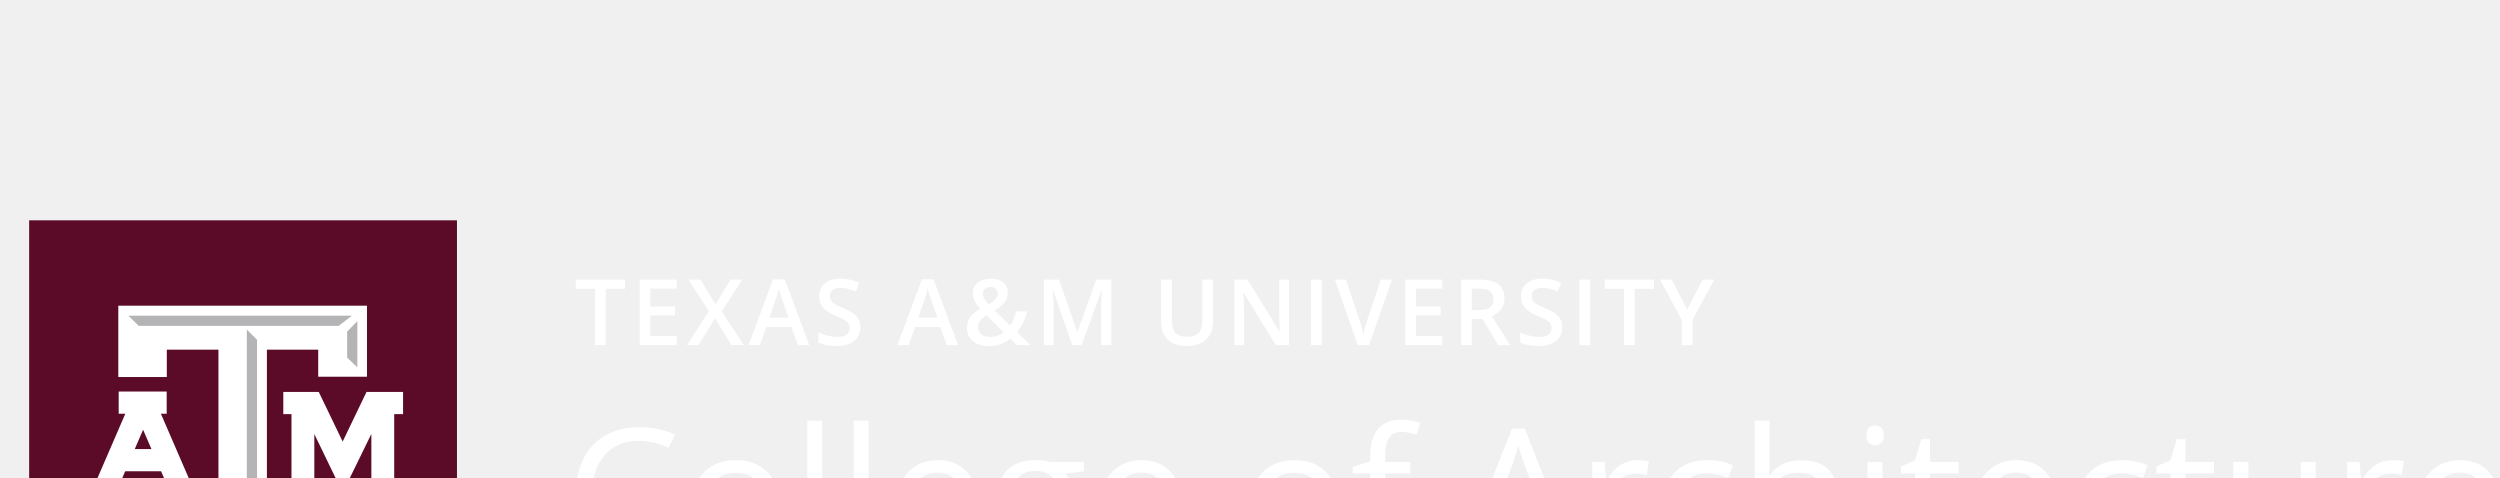
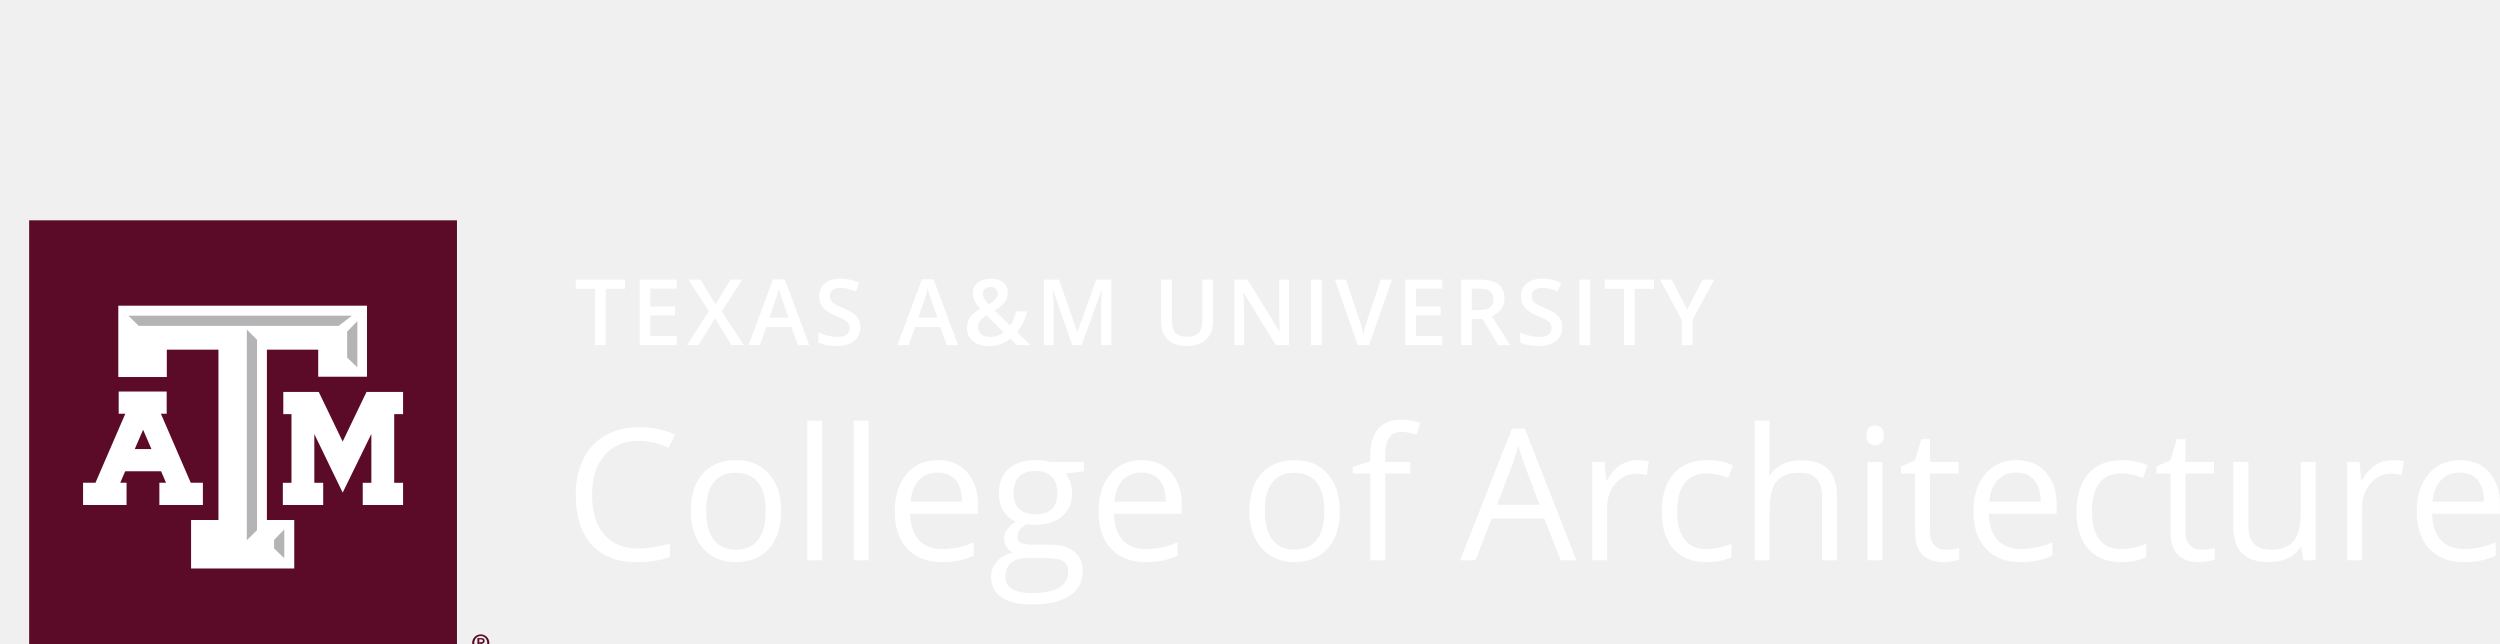
- <svg xmlns="http://www.w3.org/2000/svg" version="1.1" viewBox="0 0 1360 260" preserveAspectRatio="xMidYMid meet">
+ <svg xmlns="http://www.w3.org/2000/svg" version="1.1" viewBox="0 0 1360 350" preserveAspectRatio="xMidYMid meet">
  <defs>
    <style>
      .cls-1{fill:none;}
      .cls-2{fill:#5b0a28;}   /* 深栗色 */
      .cls-3{fill:#ffffff;}   /* 白 */
      .cls-4{fill:#b4b4b6;}   /* 灰 */
      .cls-5{clip-path:url(#clip);}
    </style>
    <clipPath id="clip">
-       <rect class="cls-1" width="1360" height="260" />
+       <rect class="cls-1" width="1360" height="350" />
    </clipPath>
  </defs>
  <g transform="translate(-52,52) scale(1.3)">
    <rect class="cls-2" x="52.2" y="52.2" width="179.02" height="180.44" />
    <polygon class="cls-3" points="207.44 124.01 194.15 124.01 193.38 124.01 193.04 124.7 183.39 144.78 173.72 124.7 173.39 124.01 172.62 124.01 159.77 124.01 158.55 124.01 158.55 125.23 158.55 132.08 158.55 133.3 159.77 133.3 161.97 133.3 161.97 162.04 159.59 162.04 158.36 162.04 158.36 163.26 158.36 170.11 158.36 171.33 159.59 171.33 174.02 171.33 175.24 171.33 175.24 170.11 175.24 163.26 175.24 162.04 174.02 162.04 171.53 162.04 171.53 141.64 182.3 163.87 183.4 166.13 184.51 163.87 195.4 141.59 195.4 162.04 193.02 162.04 191.79 162.04 191.79 163.26 191.79 170.11 191.79 171.33 193.02 171.33 207.44 171.33 208.67 171.33 208.67 170.11 208.67 163.26 208.67 162.04 207.44 162.04 204.96 162.04 204.96 133.3 207.44 133.3 208.67 133.3 208.67 132.08 208.67 125.23 208.67 124.01 207.44 124.01" />
    <path class="cls-3" d="M123.65,162.01h-3.83l-12.49-28.87h2.42v-9.3h-20.08v9.3h2.76l-12.48,28.87h-5.19v9.3h18.2v-9.3h-2.65l2.08-4.8h15.02l2.07,4.8h-2.79v9.3h18.21v-9.3h-1.23ZM103.37,147.91h-6.98l3.49-8.07,3.49,8.07Z" />
    <polygon class="cls-3" points="192.17 87.92 90.92 87.92 89.51 87.92 89.51 89.32 89.51 116.37 89.51 117.77 90.92 117.77 108.4 117.77 109.8 117.77 109.8 116.37 109.8 106.32 131.41 106.32 131.41 177.6 121.35 177.6 119.96 177.6 119.96 179.01 119.96 196.5 119.96 197.89 121.35 197.89 161.73 197.89 163.13 197.89 163.13 196.5 163.13 179.01 163.13 177.6 161.73 177.6 151.69 177.6 151.69 106.32 173.16 106.32 173.16 116.24 173.16 117.64 174.57 117.64 192.17 117.64 193.57 117.64 193.57 116.24 193.57 89.32 193.57 87.92 192.17 87.92" />
    <polygon class="cls-4" points="154.69 185.93 158.96 181.52 158.96 193.6 154.69 189.51 154.69 185.93" />
    <polygon class="cls-4" points="147.56 181.85 143.28 186.06 143.28 97.92 147.56 102.19 147.56 181.85" />
    <polygon class="cls-4" points="98.09 96.37 93.69 92.09 187.27 92.09 181.73 96.37 98.09 96.37" />
    <polygon class="cls-4" points="189.54 113.73 185.26 109.64 185.26 98.76 189.54 94.36 189.54 113.73" />
    <g class="cls-5">
      <path class="cls-2" d="M237.58,229.05c0-1.98,1.61-3.59,3.59-3.59s3.59,1.61,3.59,3.59-1.61,3.59-3.59,3.59-3.59-1.61-3.59-3.59M243.89,229.05c0-1.68-1.21-2.89-2.71-2.89s-2.71,1.21-2.71,2.89,1.21,2.89,2.71,2.89,2.71-1.21,2.71-2.89M239.79,227h1.51c.97,0,1.5.34,1.5,1.19,0,.7-.4,1.03-1.06,1.09l1.09,1.78h-.78l-1.05-1.75h-.46v1.75h-.76v-4.06ZM240.55,228.74h.67c.45,0,.84-.06.84-.61,0-.48-.44-.56-.82-.56h-.68v1.16Z" />
      <polygon class="cls-3" points="293.48 104.42 288.99 104.42 288.99 80.84 280.92 80.84 280.92 76.99 301.54 76.99 301.54 80.84 293.48 80.84 293.48 104.42" />
      <polygon class="cls-3" points="323.18 104.42 307.67 104.42 307.67 76.99 323.18 76.99 323.18 80.78 312.15 80.78 312.15 88.25 322.49 88.25 322.49 92 312.15 92 312.15 100.62 323.18 100.62 323.18 104.42" />
      <polygon class="cls-3" points="351.24 104.42 346.08 104.42 339.22 93.2 332.29 104.42 327.49 104.42 336.59 90.2 328.07 76.99 333.06 76.99 339.4 87.37 345.75 76.99 350.58 76.99 342.01 90.27 351.24 104.42" />
      <path class="cls-3" d="M373.88,104.42l-2.74-7.62h-10.49l-2.68,7.62h-4.73l10.26-27.54h4.88l10.27,27.54h-4.77ZM369.95,92.94l-2.57-7.47c-.19-.5-.45-1.29-.78-2.36-.33-1.08-.56-1.86-.68-2.36-.34,1.54-.83,3.22-1.48,5.04l-2.48,7.15h7.99Z" />
      <path class="cls-3" d="M400.01,96.97c0,2.44-.88,4.35-2.65,5.74-1.76,1.39-4.2,2.08-7.3,2.08s-5.64-.48-7.62-1.45v-4.24c1.25.59,2.58,1.05,3.99,1.39,1.41.34,2.72.51,3.93.51,1.78,0,3.08-.34,3.93-1.01.85-.68,1.27-1.58,1.27-2.72,0-1.02-.39-1.9-1.16-2.61-.78-.71-2.38-1.56-4.8-2.53-2.5-1.01-4.26-2.17-5.29-3.47-1.02-1.3-1.54-2.87-1.54-4.69,0-2.29.81-4.09,2.44-5.4,1.63-1.31,3.81-1.97,6.55-1.97s5.24.57,7.84,1.73l-1.42,3.66c-2.44-1.02-4.62-1.54-6.53-1.54-1.45,0-2.55.31-3.3.95-.75.63-1.12,1.46-1.12,2.51,0,.71.15,1.32.45,1.83.3.51.79.99,1.48,1.44.69.45,1.92,1.04,3.71,1.78,2.01.84,3.49,1.62,4.43,2.35.94.72,1.63,1.54,2.07,2.46.44.91.66,1.99.66,3.23" />
      <path class="cls-3" d="M436.16,104.42l-2.74-7.62h-10.49l-2.68,7.62h-4.73l10.26-27.54h4.88l10.27,27.54h-4.77ZM432.24,92.94l-2.57-7.47c-.19-.5-.45-1.29-.78-2.36-.33-1.08-.56-1.86-.68-2.36-.34,1.54-.83,3.22-1.48,5.04l-2.48,7.15h7.99Z" />
      <path class="cls-3" d="M444.64,97.16c0-1.64.4-3.07,1.2-4.29.8-1.22,2.24-2.43,4.33-3.63-1.19-1.39-2-2.56-2.43-3.52-.43-.96-.65-1.95-.65-2.97,0-1.9.68-3.4,2.04-4.5,1.36-1.1,3.18-1.65,5.47-1.65s3.96.53,5.22,1.6c1.26,1.07,1.89,2.51,1.89,4.33,0,1.43-.42,2.72-1.27,3.88-.84,1.16-2.25,2.33-4.23,3.49l6.49,6.27c1.01-1.34,1.86-3.3,2.54-5.89h4.54c-.87,3.55-2.28,6.45-4.2,8.69l5.65,5.46h-5.68l-2.8-2.72c-1.28,1.03-2.64,1.8-4.08,2.32-1.45.52-3.04.78-4.79.78-2.88,0-5.14-.68-6.77-2.05s-2.46-3.23-2.46-5.59M454.1,101.01c2.29,0,4.24-.67,5.87-2.01l-7.18-7.07c-1.33.85-2.24,1.65-2.74,2.4-.5.74-.75,1.59-.75,2.54,0,1.22.43,2.22,1.3,2.99.87.77,2.04,1.15,3.5,1.15M451.3,82.9c0,.79.21,1.53.63,2.23.42.7,1.01,1.45,1.76,2.23,1.41-.8,2.4-1.55,2.97-2.24.57-.69.85-1.47.85-2.34,0-.81-.27-1.46-.82-1.95-.54-.49-1.27-.73-2.17-.73-.99,0-1.77.26-2.35.76-.59.51-.88,1.18-.88,2.04" />
      <path class="cls-3" d="M488.69,104.42l-7.96-22.91h-.15c.21,3.4.32,6.59.32,9.57v13.34h-4.07v-27.43h6.32l7.62,21.82h.11l7.84-21.82h6.34v27.43h-4.32v-13.56c0-1.36.04-3.14.1-5.33.07-2.19.13-3.51.18-3.98h-.15l-8.24,22.87h-3.96Z" />
      <path class="cls-3" d="M547.62,76.99v17.75c0,2.03-.43,3.8-1.3,5.32-.87,1.52-2.13,2.69-3.77,3.51-1.65.82-3.61,1.23-5.9,1.23-3.4,0-6.05-.9-7.94-2.7-1.89-1.8-2.83-4.28-2.83-7.43v-17.67h4.5v17.35c0,2.26.52,3.94,1.58,5.01,1.05,1.07,2.66,1.61,4.84,1.61,4.23,0,6.34-2.22,6.34-6.66v-17.32h4.48Z" />
      <path class="cls-3" d="M579.41,104.42h-5.5l-13.49-21.86h-.15l.09,1.22c.18,2.33.26,4.45.26,6.38v14.26h-4.07v-27.43h5.44l13.45,21.75h.11c-.02-.29-.07-1.34-.15-3.14-.07-1.81-.11-3.22-.11-4.23v-14.37h4.11v27.43Z" />
      <rect class="cls-3" x="588.58" y="76.99" width="4.48" height="27.43" />
      <path class="cls-3" d="M617.86,76.99h4.65l-9.61,27.43h-4.73l-9.57-27.43h4.62l5.72,17.05c.3.81.62,1.86.96,3.14.34,1.28.56,2.24.66,2.86.16-.95.41-2.05.75-3.3.34-1.25.61-2.18.82-2.78l5.72-16.98Z" />
      <polygon class="cls-3" points="643.57 104.42 628.05 104.42 628.05 76.99 643.57 76.99 643.57 80.78 632.53 80.78 632.53 88.25 642.87 88.25 642.87 92 632.53 92 632.53 100.62 643.57 100.62 643.57 104.42" />
      <path class="cls-3" d="M655.9,93.46v10.96h-4.48v-27.43h7.75c3.54,0,6.16.66,7.86,1.99,1.7,1.32,2.55,3.33,2.55,6,0,3.42-1.78,5.85-5.33,7.3l7.75,12.14h-5.1l-6.57-10.96h-4.43ZM655.9,89.75h3.11c2.09,0,3.6-.39,4.54-1.16.94-.78,1.41-1.93,1.41-3.45s-.51-2.67-1.52-3.34c-1.01-.68-2.54-1.01-4.58-1.01h-2.96v8.97Z" />
      <path class="cls-3" d="M693.72,96.97c0,2.44-.88,4.35-2.65,5.74-1.76,1.39-4.2,2.08-7.3,2.08s-5.64-.48-7.62-1.45v-4.24c1.25.59,2.58,1.05,3.99,1.39,1.41.34,2.72.51,3.93.51,1.78,0,3.08-.34,3.93-1.01.85-.68,1.27-1.58,1.27-2.72,0-1.02-.39-1.9-1.16-2.61-.78-.71-2.38-1.56-4.8-2.53-2.5-1.01-4.27-2.17-5.29-3.47-1.02-1.3-1.54-2.87-1.54-4.69,0-2.29.81-4.09,2.44-5.4,1.63-1.31,3.81-1.97,6.55-1.97s5.24.57,7.84,1.73l-1.42,3.66c-2.44-1.02-4.62-1.54-6.53-1.54-1.45,0-2.55.31-3.3.95-.75.63-1.12,1.46-1.12,2.51,0,.71.15,1.32.45,1.83.3.51.79.99,1.48,1.44.69.45,1.92,1.04,3.71,1.78,2.01.84,3.49,1.62,4.43,2.35.94.72,1.63,1.54,2.07,2.46.44.91.66,1.99.66,3.23" />
      <rect class="cls-3" x="700.95" y="76.99" width="4.48" height="27.43" />
      <polygon class="cls-3" points="724.07 104.42 719.59 104.42 719.59 80.84 711.52 80.84 711.52 76.99 732.14 76.99 732.14 80.84 724.07 80.84 724.07 104.42" />
      <polygon class="cls-3" points="746.01 89.51 752.51 76.99 757.38 76.99 748.25 93.79 748.25 104.42 743.74 104.42 743.74 93.94 734.64 76.99 739.52 76.99 746.01 89.51" />
      <path class="cls-3" d="M307.29,144.48c-6.03,0-10.8,2.01-14.29,6.03-3.49,4.02-5.24,9.52-5.24,16.51s1.68,12.74,5.05,16.65c3.37,3.92,8.17,5.88,14.4,5.88,3.83,0,8.2-.69,13.11-2.07v5.6c-3.81,1.43-8.5,2.14-14.08,2.14-8.09,0-14.33-2.45-18.72-7.36-4.39-4.91-6.59-11.88-6.59-20.92,0-5.66,1.06-10.61,3.17-14.87,2.12-4.26,5.17-7.54,9.16-9.84,3.99-2.3,8.69-3.45,14.1-3.45,5.76,0,10.79,1.05,15.1,3.15l-2.7,5.48c-4.15-1.95-8.31-2.93-12.47-2.93" />
      <path class="cls-3" d="M366.88,173.84c0,6.71-1.69,11.95-5.07,15.72-3.38,3.77-8.05,5.65-14.01,5.65-3.68,0-6.95-.86-9.8-2.59-2.86-1.73-5.06-4.21-6.61-7.43-1.55-3.23-2.33-7.01-2.33-11.34,0-6.71,1.68-11.94,5.03-15.68,3.35-3.74,8.01-5.61,13.97-5.61s10.33,1.92,13.73,5.75c3.39,3.83,5.09,9.01,5.09,15.55M335.53,173.84c0,5.26,1.05,9.26,3.15,12.02,2.1,2.75,5.19,4.13,9.28,4.13s7.18-1.37,9.29-4.11c2.11-2.74,3.17-6.75,3.17-12.04s-1.06-9.21-3.17-11.92c-2.12-2.72-5.24-4.07-9.37-4.07s-7.16,1.34-9.24,4.02c-2.08,2.68-3.12,6.67-3.12,11.98" />
      <rect class="cls-3" x="377.81" y="136.03" width="6.23" height="58.43" />
      <rect class="cls-3" x="397.26" y="136.03" width="6.23" height="58.43" />
      <path class="cls-3" d="M434.1,195.21c-6.08,0-10.88-1.85-14.4-5.56-3.52-3.71-5.28-8.85-5.28-15.43s1.63-11.9,4.9-15.81c3.27-3.91,7.65-5.86,13.16-5.86,5.16,0,9.24,1.7,12.24,5.09,3.01,3.39,4.51,7.87,4.51,13.43v3.94h-28.35c.12,4.83,1.34,8.5,3.66,11,2.32,2.5,5.58,3.75,9.78,3.75,4.43,0,8.81-.93,13.14-2.78v5.56c-2.2.95-4.29,1.63-6.25,2.05-1.97.41-4.34.62-7.12.62M432.41,157.77c-3.31,0-5.94,1.08-7.9,3.23-1.97,2.15-3.12,5.13-3.48,8.94h21.52c0-3.93-.88-6.94-2.63-9.03-1.75-2.09-4.26-3.14-7.51-3.14" />
      <path class="cls-3" d="M493.55,153.3v3.94l-7.62.9c.7.88,1.33,2.02,1.88,3.44.55,1.41.83,3.01.83,4.79,0,4.03-1.38,7.25-4.13,9.65s-6.54,3.61-11.34,3.61c-1.23,0-2.38-.1-3.45-.3-2.65,1.4-3.98,3.17-3.98,5.29,0,1.13.46,1.96,1.39,2.5.93.54,2.52.81,4.77.81h7.29c4.46,0,7.88.94,10.27,2.82s3.59,4.61,3.59,8.19c0,4.56-1.83,8.03-5.48,10.42-3.66,2.39-8.99,3.59-16,3.59-5.38,0-9.53-1-12.45-3-2.92-2-4.38-4.83-4.38-8.49,0-2.5.8-4.67,2.4-6.5,1.6-1.83,3.85-3.07,6.76-3.72-1.05-.48-1.93-1.21-2.65-2.22-.71-1-1.07-2.17-1.07-3.49,0-1.5.4-2.82,1.2-3.94.8-1.13,2.07-2.22,3.79-3.27-2.13-.88-3.86-2.37-5.2-4.47-1.34-2.1-2.01-4.51-2.01-7.21,0-4.5,1.35-7.98,4.06-10.42,2.7-2.44,6.53-3.66,11.49-3.66,2.15,0,4.09.25,5.82.75h14.23ZM460.73,201.37c0,2.23.94,3.92,2.82,5.07,1.88,1.15,4.57,1.73,8.07,1.73,5.23,0,9.11-.78,11.62-2.35,2.52-1.56,3.77-3.69,3.77-6.36,0-2.23-.69-3.77-2.07-4.64-1.38-.86-3.97-1.3-7.77-1.3h-7.47c-2.83,0-5.03.68-6.61,2.03-1.58,1.35-2.37,3.29-2.37,5.82M464.11,166.48c0,2.88.81,5.06,2.44,6.53,1.63,1.48,3.89,2.21,6.8,2.21,6.08,0,9.12-2.95,9.12-8.86s-3.08-9.28-9.24-9.28c-2.93,0-5.18.79-6.76,2.37-1.58,1.58-2.37,3.92-2.37,7.02" />
      <path class="cls-3" d="M519.38,195.21c-6.08,0-10.88-1.85-14.4-5.56s-5.27-8.85-5.27-15.43,1.63-11.9,4.9-15.81c3.27-3.91,7.65-5.86,13.16-5.86,5.16,0,9.24,1.7,12.24,5.09,3,3.39,4.51,7.87,4.51,13.43v3.94h-28.35c.12,4.83,1.35,8.5,3.66,11,2.32,2.5,5.58,3.75,9.78,3.75,4.43,0,8.81-.93,13.14-2.78v5.56c-2.2.95-4.29,1.63-6.25,2.05-1.97.41-4.34.62-7.12.62M517.69,157.77c-3.31,0-5.94,1.08-7.91,3.23-1.96,2.15-3.12,5.13-3.47,8.94h21.52c0-3.93-.88-6.94-2.63-9.03-1.75-2.09-4.26-3.14-7.51-3.14" />
      <path class="cls-3" d="M600.65,173.84c0,6.71-1.69,11.95-5.07,15.72-3.38,3.77-8.05,5.65-14.01,5.65-3.68,0-6.95-.86-9.8-2.59-2.85-1.73-5.06-4.21-6.61-7.43-1.55-3.23-2.33-7.01-2.33-11.34,0-6.71,1.68-11.94,5.03-15.68,3.35-3.74,8.01-5.61,13.97-5.61s10.33,1.92,13.73,5.75c3.39,3.83,5.09,9.01,5.09,15.55M569.29,173.84c0,5.26,1.05,9.26,3.15,12.02,2.1,2.75,5.2,4.13,9.28,4.13s7.18-1.37,9.29-4.11c2.11-2.74,3.17-6.75,3.17-12.04s-1.06-9.21-3.17-11.92c-2.12-2.72-5.24-4.07-9.37-4.07s-7.16,1.34-9.24,4.02c-2.08,2.68-3.12,6.67-3.12,11.98" />
      <path class="cls-3" d="M630.13,158.14h-10.48v36.31h-6.23v-36.31h-7.36v-2.82l7.36-2.25v-2.29c0-10.12,4.42-15.17,13.26-15.17,2.18,0,4.73.44,7.66,1.31l-1.61,4.99c-2.41-.78-4.46-1.16-6.16-1.16-2.35,0-4.09.78-5.22,2.35-1.13,1.56-1.69,4.07-1.69,7.53v2.67h10.48v4.84Z" />
      <path class="cls-3" d="M693.06,194.46l-6.83-17.46h-22.01l-6.76,17.46h-6.46l21.71-55.13h5.37l21.59,55.13h-6.61ZM684.24,171.25l-6.38-17.01c-.83-2.15-1.68-4.79-2.55-7.92-.55,2.4-1.34,5.04-2.36,7.92l-6.46,17.01h17.76Z" />
      <path class="cls-3" d="M725.06,152.55c1.83,0,3.47.15,4.92.45l-.86,5.78c-1.7-.38-3.21-.56-4.51-.56-3.33,0-6.18,1.35-8.54,4.06-2.37,2.7-3.55,6.07-3.55,10.1v22.08h-6.23v-41.16h5.14l.71,7.62h.3c1.53-2.68,3.37-4.74,5.52-6.19,2.15-1.45,4.52-2.18,7.1-2.18" />
      <path class="cls-3" d="M754.12,195.21c-5.96,0-10.57-1.83-13.84-5.5-3.27-3.67-4.9-8.85-4.9-15.56s1.66-12.2,4.98-15.96c3.32-3.75,8.04-5.63,14.18-5.63,1.98,0,3.96.21,5.93.64,1.98.43,3.53.93,4.66,1.5l-1.92,5.29c-1.38-.55-2.88-1.01-4.51-1.37-1.63-.36-3.07-.54-4.32-.54-8.36,0-12.54,5.33-12.54,16,0,5.06,1.02,8.94,3.06,11.64,2.04,2.7,5.06,4.06,9.07,4.06,3.43,0,6.95-.74,10.55-2.22v5.52c-2.75,1.43-6.22,2.14-10.4,2.14" />
      <path class="cls-3" d="M802.45,194.46v-26.62c0-3.35-.77-5.86-2.29-7.51-1.53-1.65-3.92-2.48-7.17-2.48-4.33,0-7.49,1.18-9.48,3.53-1.99,2.35-2.99,6.21-2.99,11.57v21.52h-6.23v-58.43h6.23v17.69c0,2.13-.1,3.89-.3,5.29h.38c1.23-1.98,2.97-3.54,5.24-4.68,2.26-1.14,4.85-1.71,7.75-1.71,5.03,0,8.81,1.2,11.32,3.59,2.52,2.39,3.77,6.19,3.77,11.4v26.85h-6.23Z" />
      <path class="cls-3" d="M820.97,142.15c0-1.43.35-2.47,1.05-3.13.7-.66,1.58-.99,2.63-.99s1.86.34,2.59,1.01c.73.68,1.09,1.71,1.09,3.12s-.36,2.45-1.09,3.14c-.73.69-1.59,1.03-2.59,1.03-1.05,0-1.93-.34-2.63-1.03-.7-.69-1.05-1.73-1.05-3.14M827.73,194.46h-6.23v-41.16h6.23v41.16Z" />
      <path class="cls-3" d="M854.24,190.06c1.1,0,2.17-.08,3.19-.24,1.03-.16,1.84-.33,2.44-.51v4.77c-.68.33-1.67.59-2.99.81-1.31.21-2.5.32-3.55.32-7.96,0-11.94-4.19-11.94-12.58v-24.48h-5.9v-3l5.9-2.59,2.63-8.79h3.61v9.54h11.94v4.85h-11.94v24.22c0,2.48.59,4.38,1.76,5.71,1.18,1.33,2.79,1.99,4.84,1.99" />
      <path class="cls-3" d="M885.48,195.21c-6.08,0-10.88-1.85-14.4-5.56-3.52-3.71-5.28-8.85-5.28-15.43s1.63-11.9,4.9-15.81c3.27-3.91,7.65-5.86,13.16-5.86,5.16,0,9.24,1.7,12.24,5.09,3.01,3.39,4.51,7.87,4.51,13.43v3.94h-28.35c.12,4.83,1.35,8.5,3.66,11,2.31,2.5,5.58,3.75,9.78,3.75,4.43,0,8.81-.93,13.14-2.78v5.56c-2.2.95-4.29,1.63-6.25,2.05-1.97.41-4.34.62-7.12.62M883.79,157.77c-3.31,0-5.94,1.08-7.91,3.23-1.97,2.15-3.12,5.13-3.47,8.94h21.52c0-3.93-.88-6.94-2.63-9.03-1.75-2.09-4.26-3.14-7.51-3.14" />
      <path class="cls-3" d="M927.69,195.21c-5.96,0-10.57-1.83-13.84-5.5-3.27-3.67-4.9-8.85-4.9-15.56s1.66-12.2,4.98-15.96c3.32-3.75,8.04-5.63,14.18-5.63,1.98,0,3.96.21,5.93.64,1.98.43,3.53.93,4.66,1.5l-1.92,5.29c-1.38-.55-2.88-1.01-4.51-1.37-1.63-.36-3.07-.54-4.32-.54-8.36,0-12.54,5.33-12.54,16,0,5.06,1.02,8.94,3.06,11.64,2.04,2.7,5.06,4.06,9.07,4.06,3.43,0,6.95-.74,10.55-2.22v5.52c-2.75,1.43-6.22,2.14-10.4,2.14" />
      <path class="cls-3" d="M961.15,190.06c1.1,0,2.17-.08,3.19-.24,1.03-.16,1.84-.33,2.44-.51v4.77c-.68.33-1.67.59-2.99.81-1.31.21-2.5.32-3.55.32-7.96,0-11.94-4.19-11.94-12.58v-24.48h-5.9v-3l5.9-2.59,2.63-8.79h3.61v9.54h11.94v4.85h-11.94v24.22c0,2.48.59,4.38,1.76,5.71,1.18,1.33,2.79,1.99,4.84,1.99" />
      <path class="cls-3" d="M980.87,153.3v26.7c0,3.36.76,5.86,2.29,7.51,1.53,1.65,3.92,2.48,7.17,2.48,4.31,0,7.45-1.18,9.44-3.53,1.99-2.35,2.99-6.2,2.99-11.53v-21.63h6.23v41.16h-5.14l-.9-5.52h-.34c-1.28,2.03-3.05,3.58-5.31,4.66-2.27,1.08-4.85,1.62-7.75,1.62-5.01,0-8.76-1.19-11.25-3.57-2.49-2.38-3.74-6.18-3.74-11.42v-26.93h6.31Z" />
      <path class="cls-3" d="M1040.99,152.55c1.83,0,3.47.15,4.92.45l-.86,5.78c-1.7-.38-3.2-.56-4.51-.56-3.33,0-6.18,1.35-8.54,4.06-2.37,2.7-3.55,6.07-3.55,10.1v22.08h-6.23v-41.16h5.14l.71,7.62h.3c1.53-2.68,3.37-4.74,5.52-6.19,2.15-1.45,4.52-2.18,7.1-2.18" />
      <path class="cls-3" d="M1070.99,195.21c-6.08,0-10.88-1.85-14.4-5.56s-5.28-8.85-5.28-15.43,1.63-11.9,4.9-15.81c3.27-3.91,7.65-5.86,13.16-5.86,5.16,0,9.24,1.7,12.24,5.09,3.01,3.39,4.51,7.87,4.51,13.43v3.94h-28.35c.12,4.83,1.34,8.5,3.66,11,2.31,2.5,5.58,3.75,9.78,3.75,4.43,0,8.81-.93,13.14-2.78v5.56c-2.2.95-4.29,1.63-6.25,2.05-1.97.41-4.34.62-7.12.62M1069.3,157.77c-3.31,0-5.94,1.08-7.91,3.23-1.97,2.15-3.12,5.13-3.47,8.94h21.52c0-3.93-.88-6.94-2.63-9.03-1.75-2.09-4.26-3.14-7.51-3.14" />
    </g>
  </g>
</svg>
